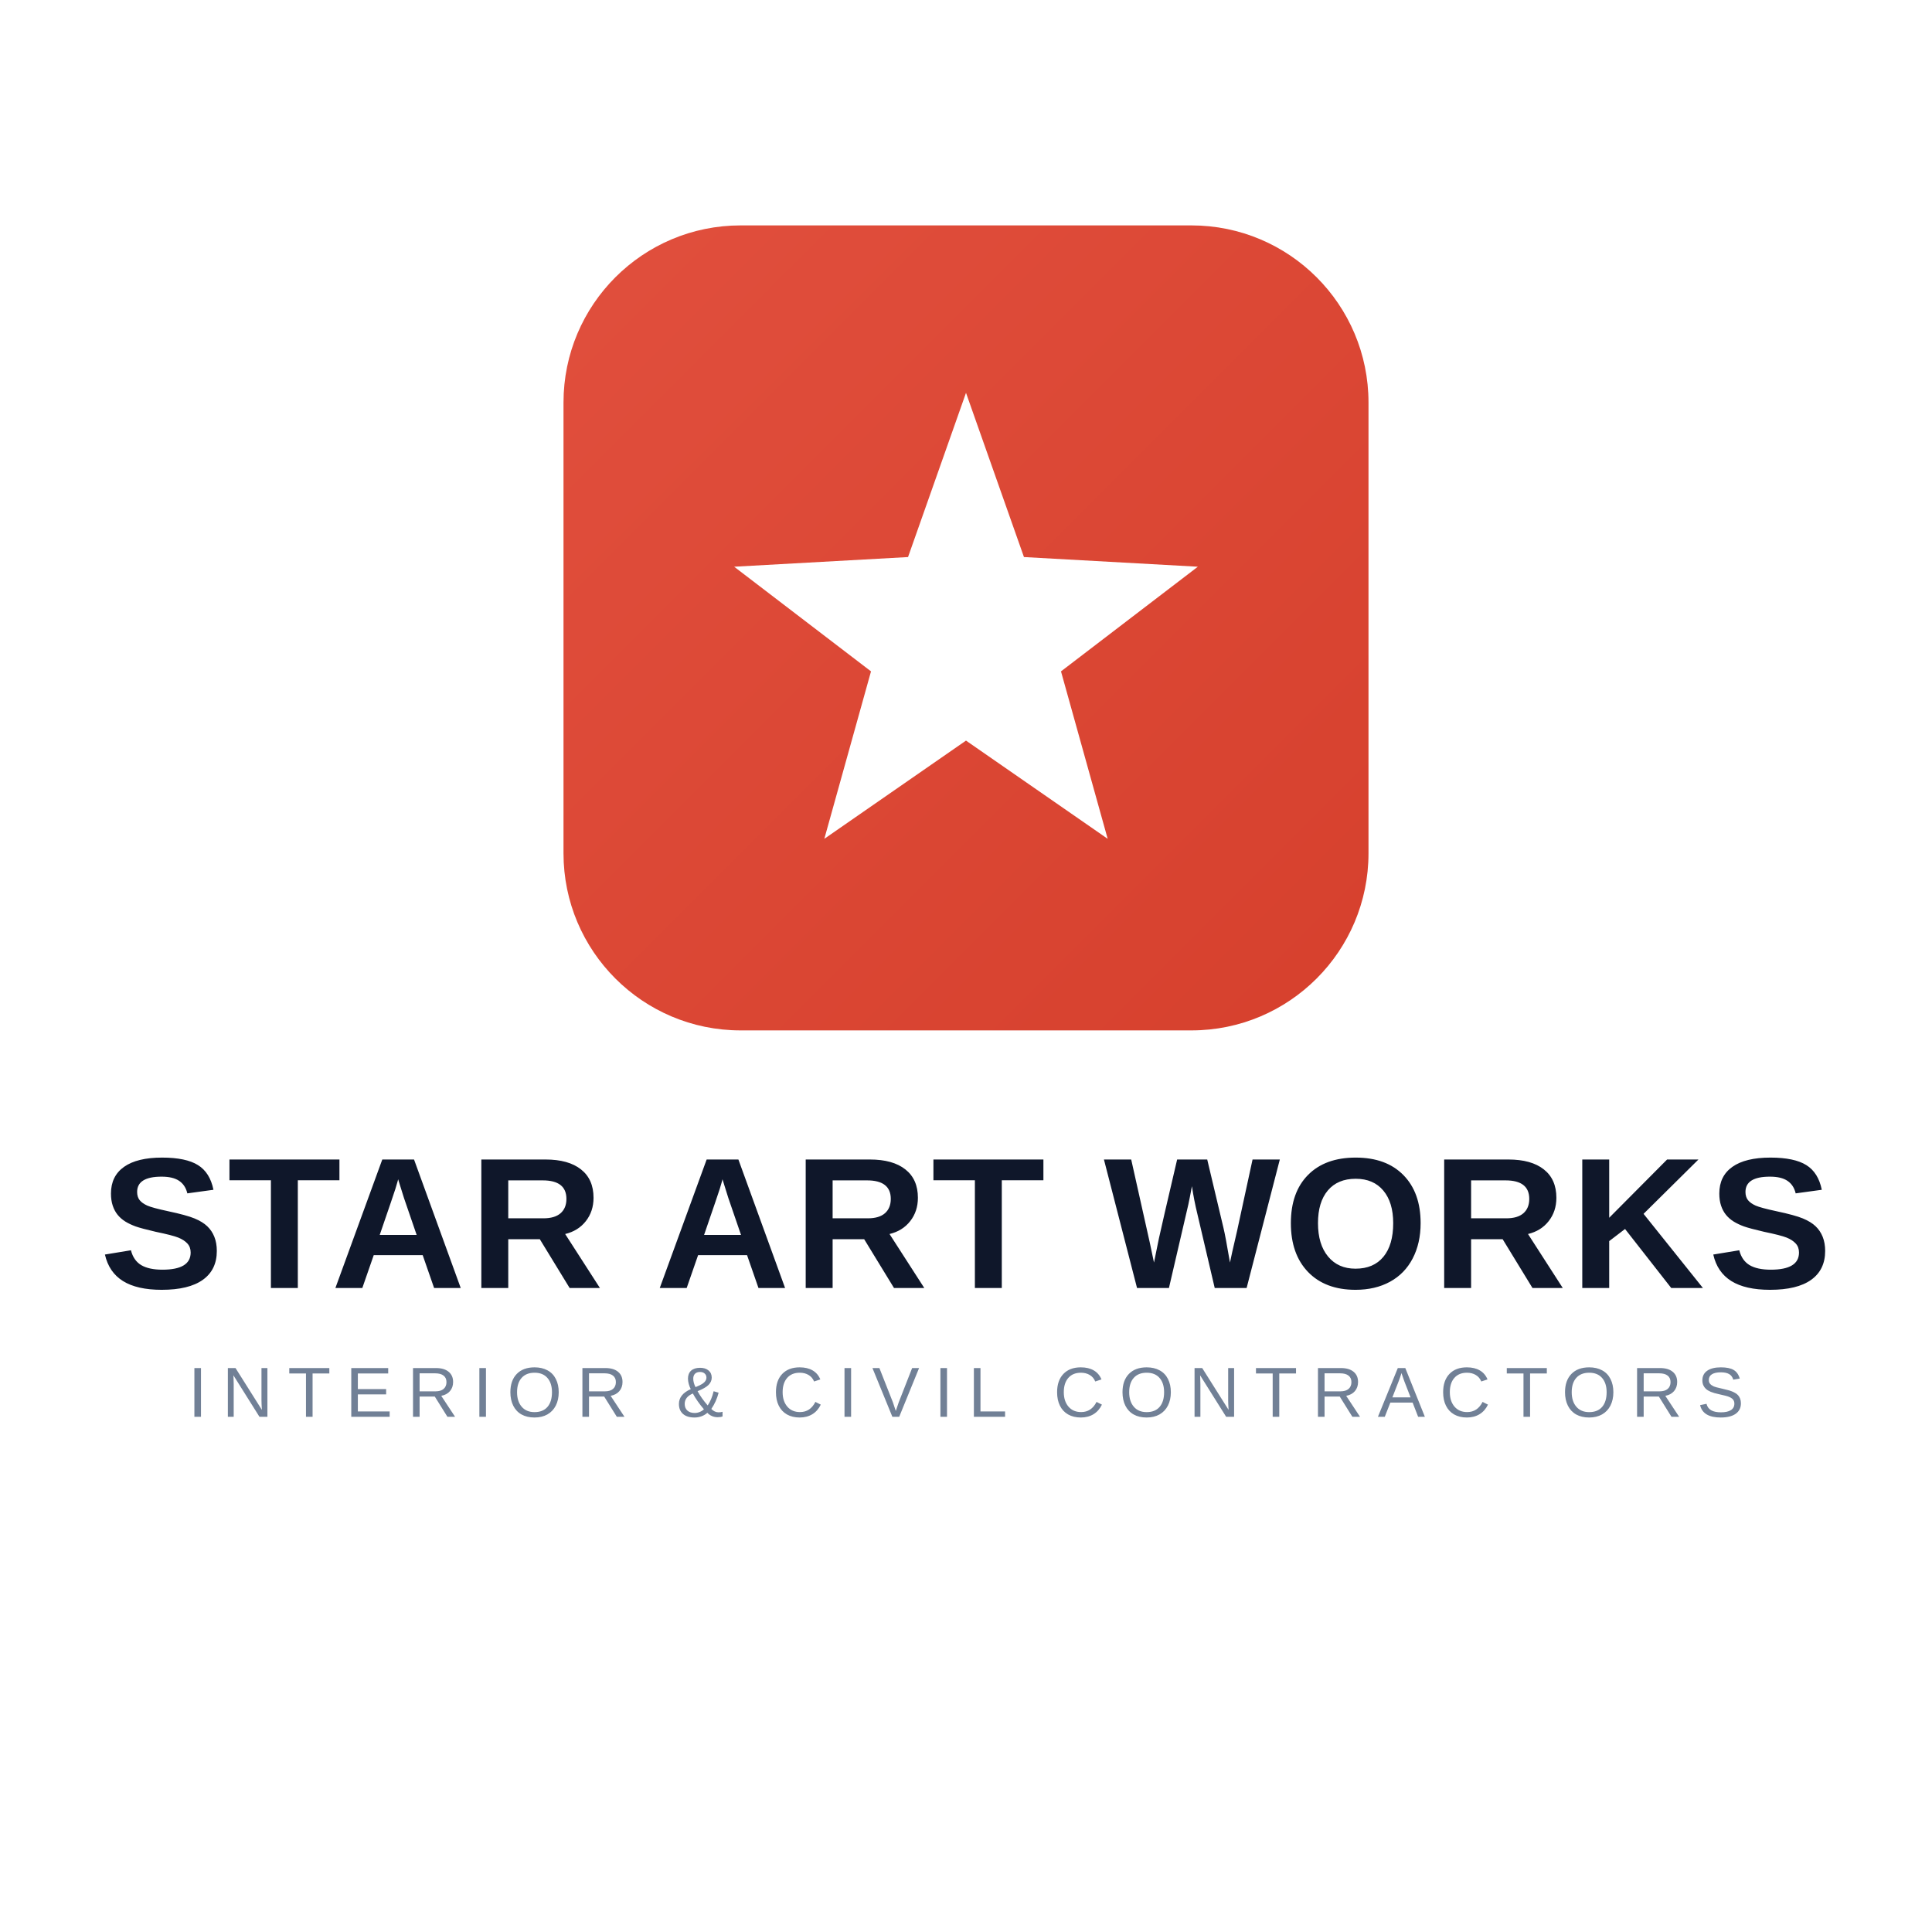
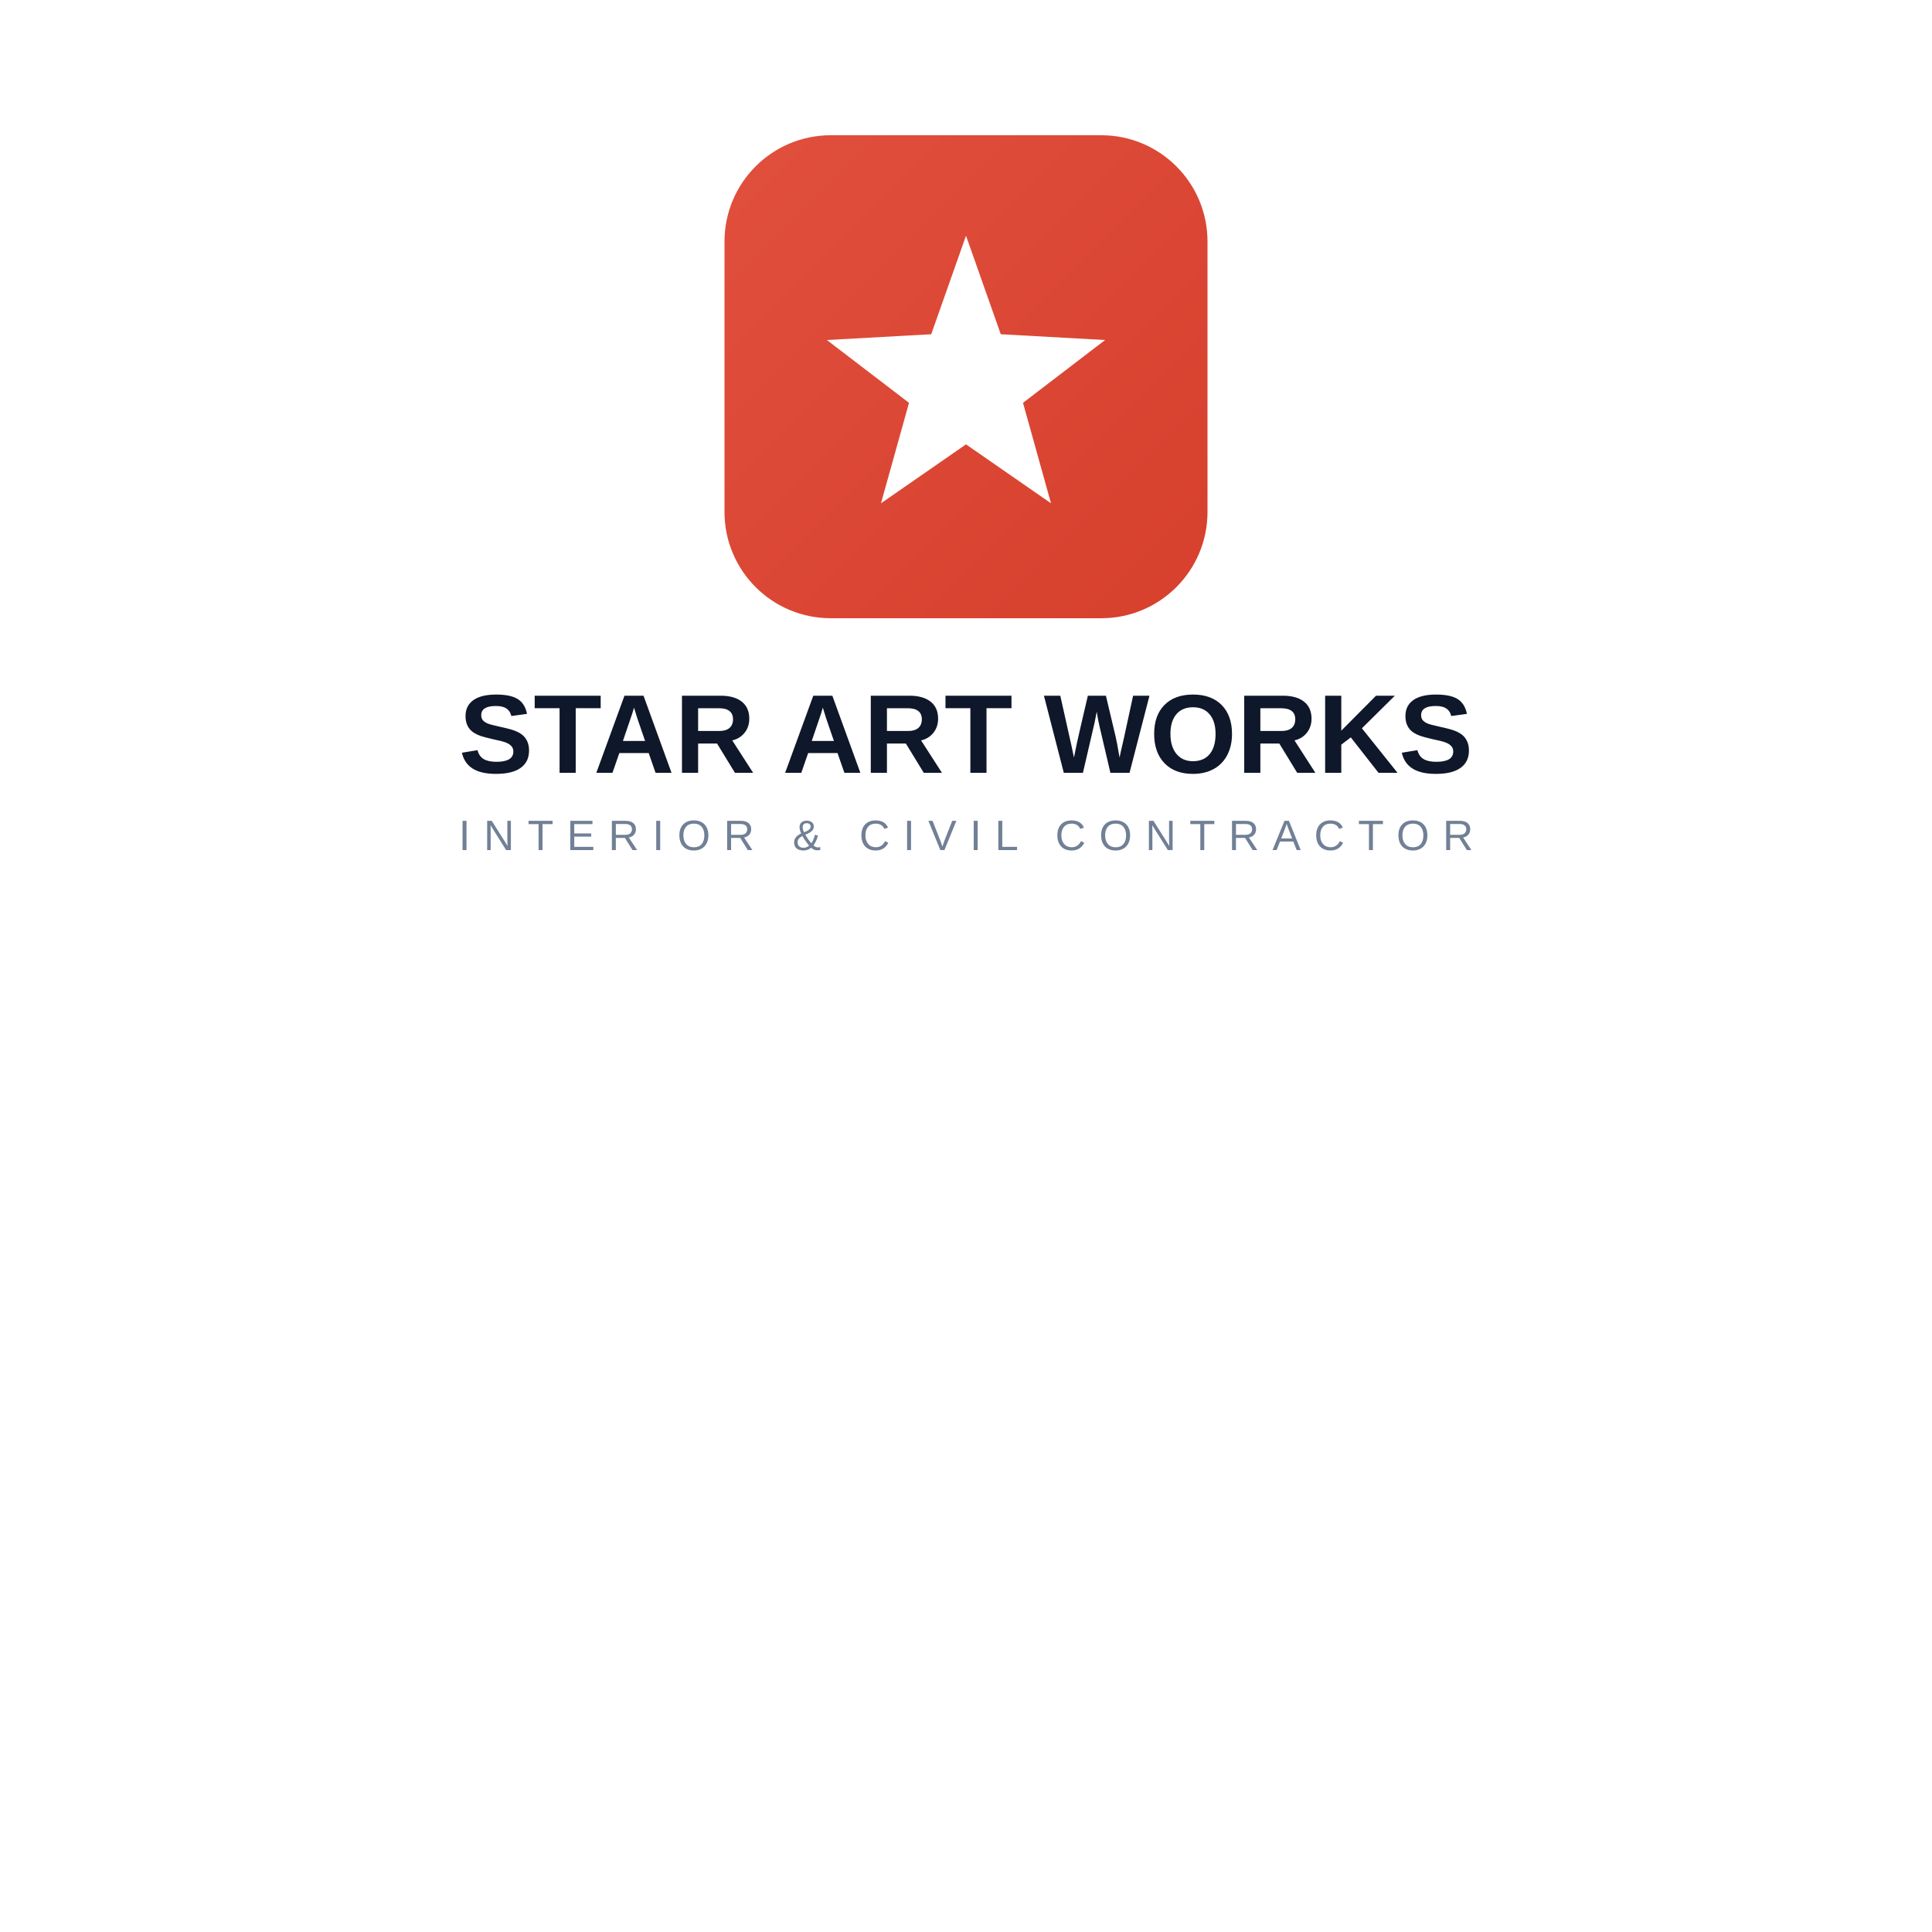
- <svg xmlns="http://www.w3.org/2000/svg" viewBox="0 0 600 600">
+ <svg xmlns="http://www.w3.org/2000/svg" viewBox="0 0 1000 1000">
  <defs>
    <linearGradient id="redGrad" x1="0%" y1="0%" x2="100%" y2="100%">
      <stop offset="0%" stop-color="#E14F3D" />
      <stop offset="100%" stop-color="#D6402D" />
    </linearGradient>
  </defs>
-   <rect x="0" y="0" width="600" height="600" fill="#FFFFFF" />
-   <g transform="translate(175,70)">
+   <rect x="0" y="0" width="1000" height="1000" fill="#FFFFFF" />
+   <g transform="translate(375,70)">
    <rect x="0" y="0" width="250" height="250" rx="55" fill="url(#redGrad)" />
    <path d="M125 52       L143 103       L197 106       L154.5 138.5       L169 190.5       L125 160       L81 190.5       L95.5 138.5       L53 106       L107 103       Z" fill="#FFFFFF" />
  </g>
  <g font-family="Liberation Sans, Arial, sans-serif" text-anchor="middle">
-     <text x="300" y="400" font-size="58" font-weight="700" letter-spacing="1" fill="#0F172A">STAR ART WORKS</text>
-     <text x="300" y="440" font-size="22" font-weight="400" letter-spacing="4.5" fill="#718096">INTERIOR &amp; CIVIL CONTRACTORS</text>
+     <text x="500" y="400" font-size="58" font-weight="700" fill="#0F172A">STAR ART WORKS</text>
+     <text x="500" y="440" font-size="22" font-weight="400" letter-spacing="6.85" fill="#718096">INTERIOR &amp; CIVIL CONTRACTOR</text>
  </g>
</svg>
